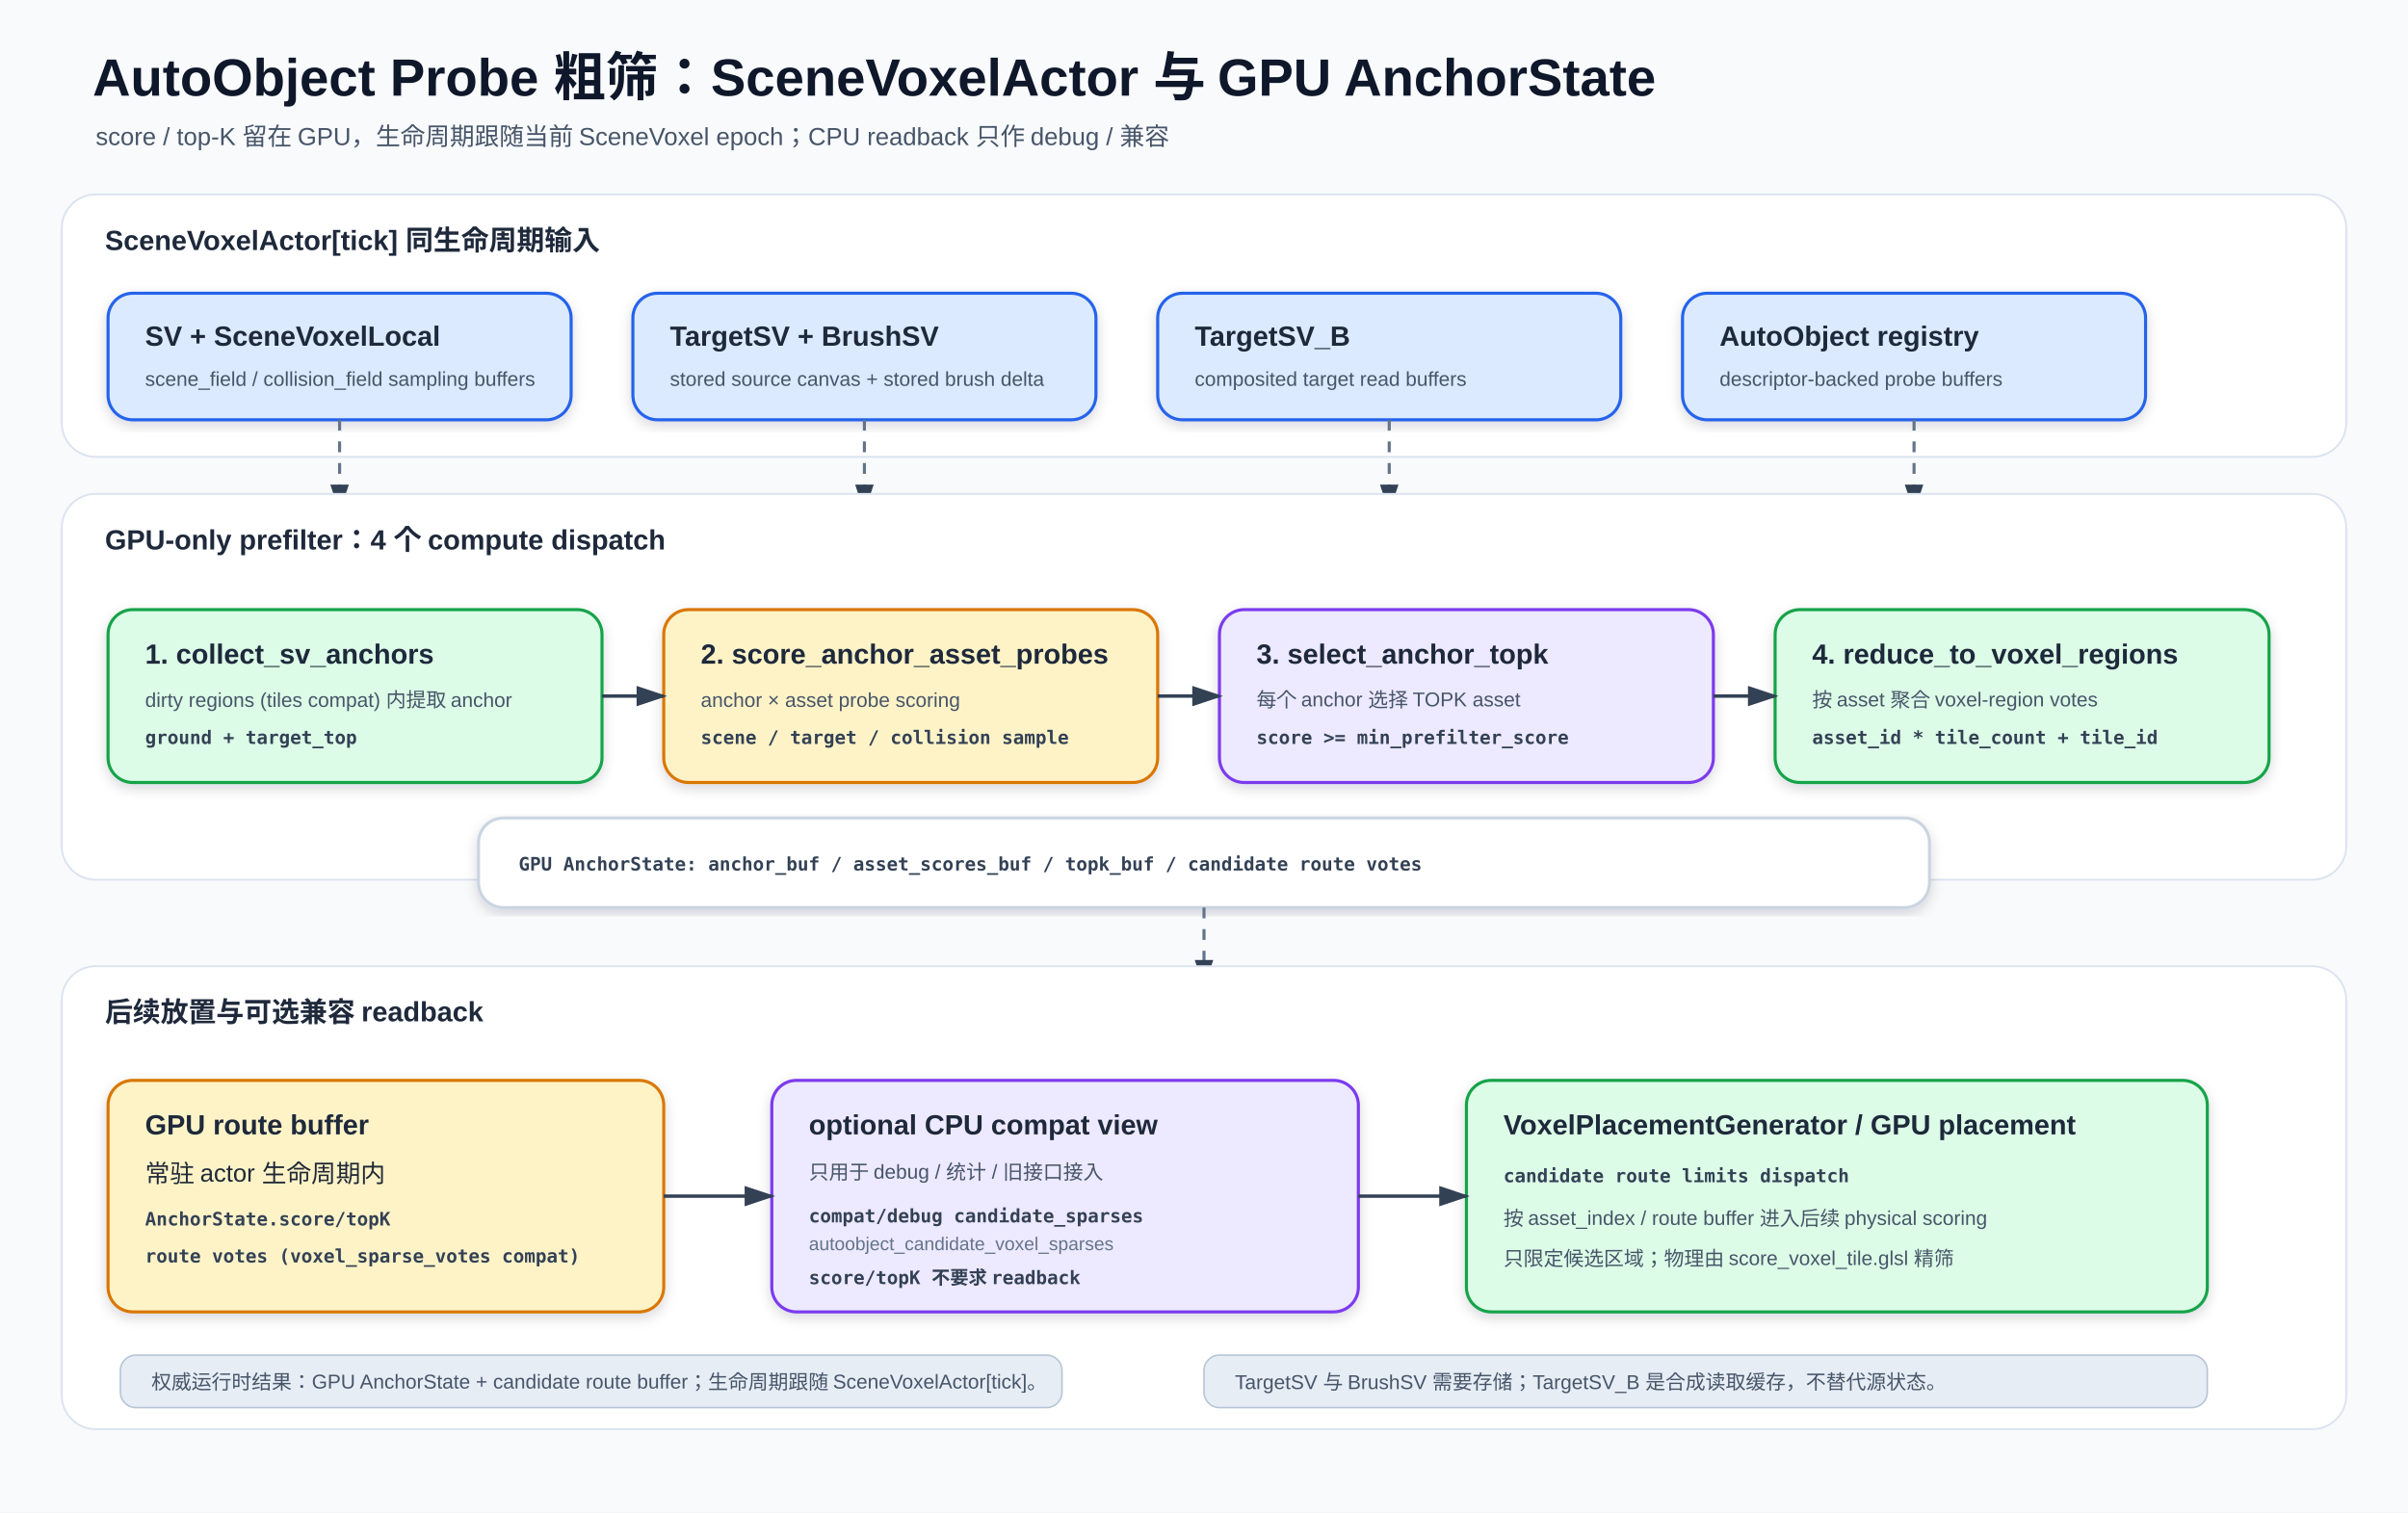
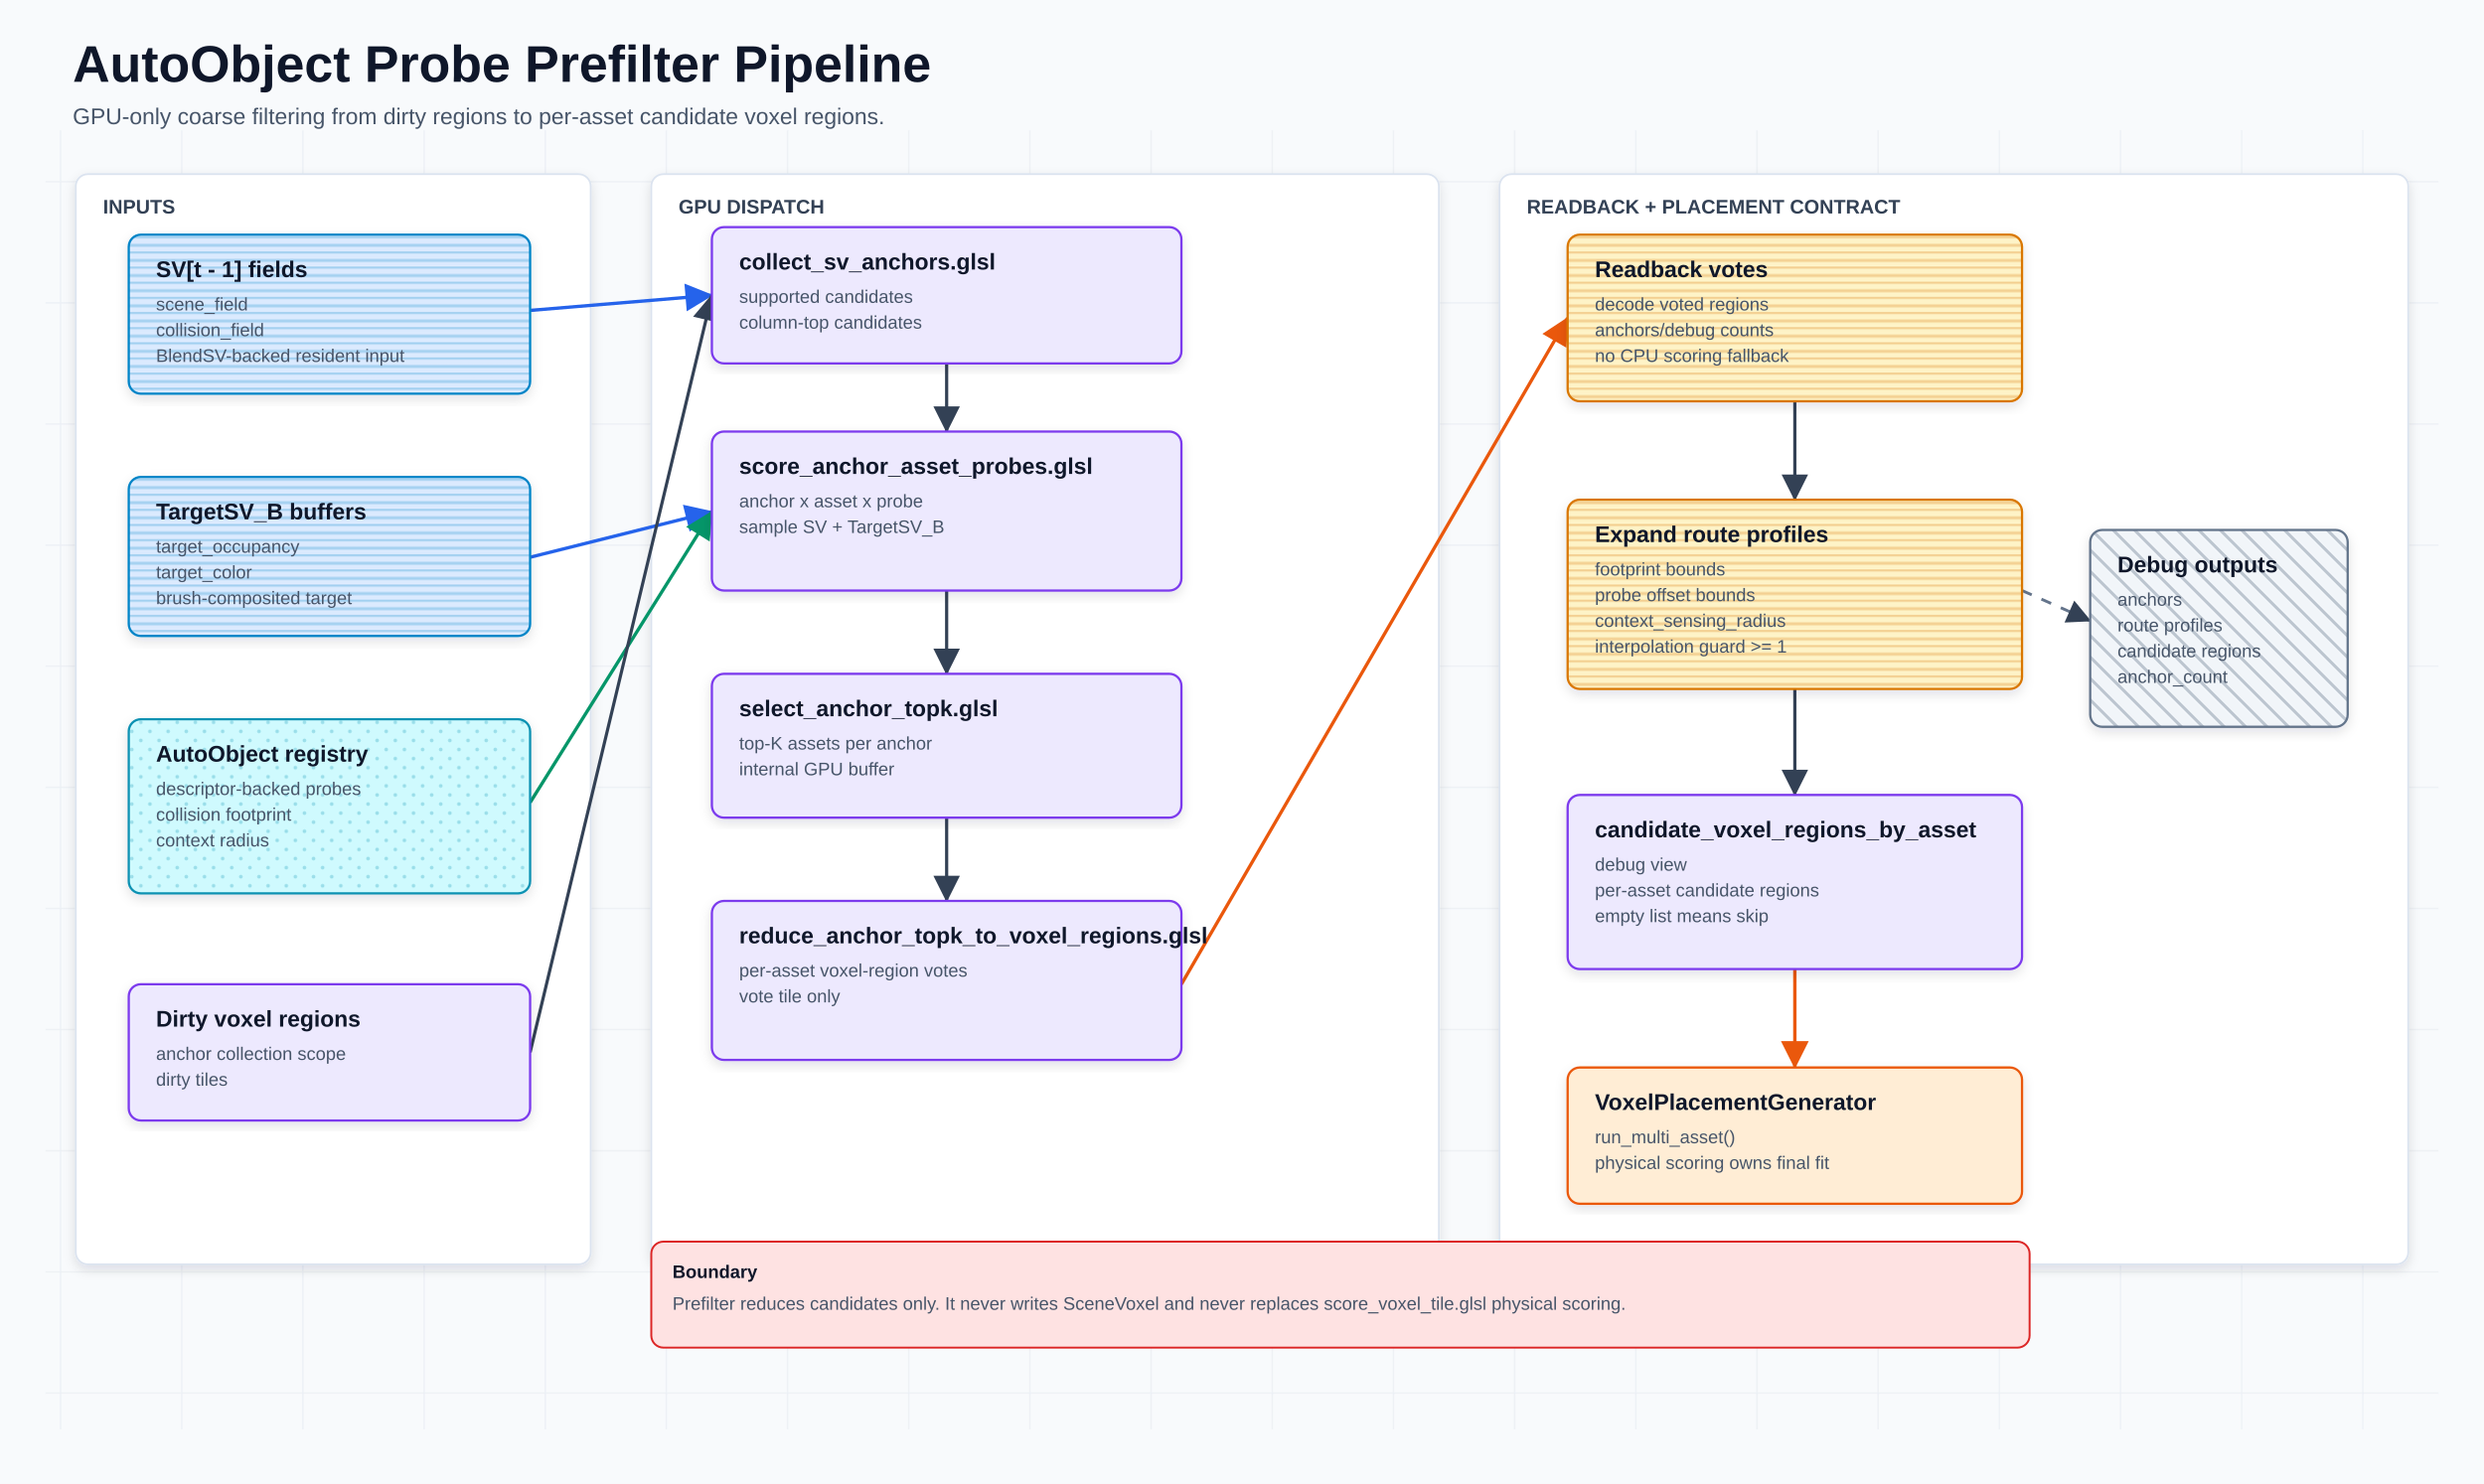
- <svg xmlns="http://www.w3.org/2000/svg" width="1560" height="980" viewBox="0 0 1560 980" role="img" aria-labelledby="title desc">
+ <svg xmlns="http://www.w3.org/2000/svg" width="1640" height="980" viewBox="0 0 1640 980" role="img" aria-labelledby="title desc">
  <defs>
-     <marker id="arrow" markerWidth="10" markerHeight="10" refX="8" refY="3" orient="auto" markerUnits="strokeWidth">
-       <path d="M0,0 L0,6 L9,3 z" fill="#34495e" />
-     </marker>
-     <filter id="shadow" x="-10%" y="-10%" width="120%" height="120%">
-       <feDropShadow dx="0" dy="3" stdDeviation="4" flood-color="#0f172a" flood-opacity="0.16" />
+     <marker id="arrow" viewBox="0 0 12 12" refX="10.5" refY="6" markerWidth="10" markerHeight="10" orient="auto">
+       <path d="M1,1 L11,6 L1,11 Z" fill="#334155" />
+     </marker>
+     <marker id="arrow-blue" viewBox="0 0 12 12" refX="10.5" refY="6" markerWidth="10" markerHeight="10" orient="auto">
+       <path d="M1,1 L11,6 L1,11 Z" fill="#2563eb" />
+     </marker>
+     <marker id="arrow-green" viewBox="0 0 12 12" refX="10.5" refY="6" markerWidth="10" markerHeight="10" orient="auto">
+       <path d="M1,1 L11,6 L1,11 Z" fill="#059669" />
+     </marker>
+     <marker id="arrow-orange" viewBox="0 0 12 12" refX="10.5" refY="6" markerWidth="10" markerHeight="10" orient="auto">
+       <path d="M1,1 L11,6 L1,11 Z" fill="#ea580c" />
+     </marker>
+     <filter id="shadow" x="-8%" y="-8%" width="116%" height="116%">
+       <feDropShadow dx="0" dy="3" stdDeviation="4" flood-color="#0f172a" flood-opacity="0.12" />
    </filter>
-     <style>
-       .bg { fill: #f7fafc; }
-       .title { font: 700 34px 'Segoe UI', 'Microsoft YaHei', Arial, sans-serif; fill: #102033; }
-       .subtitle { font: 500 16px 'Segoe UI', 'Microsoft YaHei', Arial, sans-serif; fill: #56687a; }
-       .section { font: 700 20px 'Segoe UI', 'Microsoft YaHei', Arial, sans-serif; fill: #25364a; }
-       .text { font: 500 16px 'Segoe UI', 'Microsoft YaHei', Arial, sans-serif; fill: #203043; }
-       .small { font: 500 13px 'Segoe UI', 'Microsoft YaHei', Arial, sans-serif; fill: #4c5d70; }
-       .mono { font: 600 13px Consolas, 'Cascadia Mono', monospace; fill: #27364a; }
-       .label { font: 700 13px 'Segoe UI', 'Microsoft YaHei', Arial, sans-serif; fill: #ffffff; }
-       .box { fill: #ffffff; stroke: #cbd7e3; stroke-width: 2; rx: 16; filter: url(#shadow); }
-       .box-blue { fill: #eaf3ff; stroke: #7fb2f0; stroke-width: 2; rx: 16; filter: url(#shadow); }
-       .box-green { fill: #eaf8ee; stroke: #75c58c; stroke-width: 2; rx: 16; filter: url(#shadow); }
-       .box-yellow { fill: #fff8df; stroke: #e5be4d; stroke-width: 2; rx: 16; filter: url(#shadow); }
-       .box-purple { fill: #f4efff; stroke: #a995e8; stroke-width: 2; rx: 16; filter: url(#shadow); }
-       .box-gray { fill: #f2f5f8; stroke: #9aa8b7; stroke-width: 2; rx: 16; filter: url(#shadow); }
-       .box-red { fill: #fff0f0; stroke: #e28282; stroke-width: 2; rx: 16; filter: url(#shadow); }
-       .lane { fill: #edf2f7; stroke: #d0d9e4; stroke-width: 1.5; rx: 22; }
-       .arrow { stroke: #34495e; stroke-width: 2.5; fill: none; marker-end: url(#arrow); }
-       .arrow-soft { stroke: #7890a8; stroke-width: 2; fill: none; marker-end: url(#arrow); }
-       .dash { stroke-dasharray: 7 6; }
-       .badge { rx: 10; }
-       /* meshfill-graph-style: shared light engineering diagram theme */
-       :root { color-scheme: light; }
-       .bg, rect[fill="url(#bg)"] { fill: #f8fafc; }
-       svg &gt; circle[opacity] { opacity: 0; }
-       .grid { stroke: #e2e8f0; stroke-width: 1; }
-       .title { font: 700 34px "Segoe UI", "Microsoft YaHei", Arial, sans-serif; fill: #0f172a; letter-spacing: 0; }
-       .subtitle { font: 500 16px "Segoe UI", "Microsoft YaHei", Arial, sans-serif; fill: #475569; letter-spacing: 0; }
-       .section, .section-title { font: 700 18px "Segoe UI", "Microsoft YaHei", Arial, sans-serif; fill: #1e293b; letter-spacing: 0; }
-       .band-title, .lane-title { font: 700 13px "Segoe UI", "Microsoft YaHei", Arial, sans-serif; fill: #334155; letter-spacing: 0; }
-       .label, .node-title, .pill-text { font: 700 15px "Segoe UI", "Microsoft YaHei", Arial, sans-serif; fill: #0f172a; letter-spacing: 0; }
-       .text { font: 500 16px "Segoe UI", "Microsoft YaHei", Arial, sans-serif; fill: #1f2937; letter-spacing: 0; }
-       .small { font: 500 13px "Segoe UI", "Microsoft YaHei", Arial, sans-serif; fill: #475569; letter-spacing: 0; }
-       .tiny { font: 500 12px "Segoe UI", "Microsoft YaHei", Arial, sans-serif; fill: #64748b; letter-spacing: 0; }
-       .mono, .mono-strong, .formula { font: 600 12px Consolas, "Cascadia Mono", monospace; fill: #334155; letter-spacing: 0; }
-       .lane, .band, .band2d, .band3d, .band-field, .band-post, .lane-type, .lane-resource, .lane-field, .lane-runtime, .lane-factory, .lane-owner, .lane-tool, .state-band, .target-band, .asset-band, .route-band, .place-band { fill: #ffffff; stroke: #dbe3ef; stroke-width: 1.2; }
-       .node, .card, .soft, .tick, .legend { stroke-width: 1.4; filter: url(#shadow); }
-       .box, .box-gray, .card, .soft, .support, .tool, .owner, .factory, .downstream, .legacy, .getter, .runtime, .tick, .legend { fill: #ffffff; stroke: #cbd5e1; }
-       .box-blue, .input, .entry, .field, .state, .sv, .target, .target-card, .gpu-card, .gpu { fill: #dbeafe; stroke: #2563eb; }
-       .box-green, .asset, .resource, .autoobject, .input-card, .source-card, .contract, .sv-card, .ok, .prefilter-card { fill: #dcfce7; stroke: #16a34a; }
-       .box-purple, .route, .route-card, .rerank-card, .gate-card, .descriptor, .record-card, .vdb-card, .debug-card { fill: #ede9fe; stroke: #7c3aed; }
-       .box-yellow, .placement, .placement-card, .commit-card, .persist-card, .aggregate-card { fill: #fef3c7; stroke: #d97706; }
-       .box-red, .hardgate, .prune-card { fill: #fee2e2; stroke: #ef4444; }
-       .record, .record-card { fill: #fef3c7; stroke: #d97706; }
-       .cache, .cache-card, .scene_voxel_runtime { fill: #ccfbf1; stroke: #0f766e; }
-       .note, .warn { fill: #e6edf5; stroke: #b6c4d4; }
-       .pill, .pill-blue, .pill-pink, .pill-amber { fill: #f8fafc; stroke: #cbd5e1; }
-       rect[fill="#0f172a"], rect[fill="#111827"], rect[fill="#172033"], rect[fill="#16213a"], rect[fill="#101827"], rect[fill="#111c31"], rect[fill="#082f49"], rect[fill="#052e2b"], rect[fill="#052e16"], rect[fill="#064e3b"], rect[fill="#062f26"], rect[fill="#2e1065"], rect[fill="#2b2038"], rect[fill="#2b1d35"], rect[fill="#0f1f2f"], rect[fill="#182135"], rect[fill="#1e2030"], rect[fill="#1b2330"], rect[fill="#3a2510"], rect[fill="#0e2a1d"], rect[fill="#10251e"] { fill: #ffffff; stroke: #cbd5e1; }
-       .edge, .arrow, .dash { fill: none; stroke: #334155; stroke-width: 2.2; }
-       .edge-soft, .arrow-soft { fill: none; stroke: #64748b; stroke-width: 2; }
-       .edge-blue, .arrow-blue { fill: none; stroke: #2563eb; stroke-width: 2.3; }
-       .edge-green, .arrow-green, .dash-green { fill: none; stroke: #059669; stroke-width: 2.3; }
-       .edge-orange, .edge-amber, .arrow-purple, .dash-purple { fill: none; stroke: #d97706; stroke-width: 2.3; }
-       .edge-purple { fill: none; stroke: #7c3aed; stroke-width: 2.3; }
-       .arrow-red, .dash-red, .dash-pink { fill: none; stroke: #dc2626; stroke-width: 2.2; }
-       .dash, .dash-green, .dash-red, .dash-pink, .dash-purple, .edge-soft, .arrow-soft { stroke-dasharray: 7 7; }
-       #arrow path { fill: #334155; }
-       #arrowGreen path, #arrow-green path { fill: #059669; }
-       #arrowBlue path, #arrow-blue path { fill: #2563eb; }
-       #arrowRed path, #arrow-red path { fill: #dc2626; }
-       #arrowPurple path, #arrow-purple path, #arrow-orange path, #arrow-amber path { fill: #d97706; }
-     </style>
+     <pattern id="autoobject-dot-bg" patternUnits="userSpaceOnUse" width="12" height="12">
+       <rect width="12" height="12" fill="#cffafe" />
+       <circle cx="3" cy="3" r="1.25" fill="#0891b2" opacity="0.256" />
+       <circle cx="9" cy="9" r="1.25" fill="#0891b2" opacity="0.256" />
+     </pattern>
+     <pattern id="descriptor-grid" patternUnits="userSpaceOnUse" width="9.333" height="9.333">
+       <rect width="9.333" height="9.333" fill="#dcfce7" />
+       <path d="M4.667 0H0V4.667" stroke="#16a34a" stroke-width="0.333" opacity="0.258" />
+       <path d="M0 4.667L4.667 0" stroke="#16a34a" stroke-width="0.333" opacity="0.258" />
+     </pattern>
+     <pattern id="sv-stripe-blue" patternUnits="userSpaceOnUse" width="10" height="10">
+       <rect width="10" height="10" fill="#dbeafe" />
+       <rect y="1" width="10" height="2" fill="#0284c7" opacity="0.235" />
+       <rect y="6" width="10" height="1.5" fill="#0284c7" opacity="0.235" />
+     </pattern>
+     <pattern id="sv-stripe-amber" patternUnits="userSpaceOnUse" width="10" height="10">
+       <rect width="10" height="10" fill="#fef3c7" />
+       <rect y="1" width="10" height="2" fill="#d97706" opacity="0.264" />
+       <rect y="6" width="10" height="1.5" fill="#d97706" opacity="0.264" />
+     </pattern>
+     <pattern id="note-hatch" patternUnits="userSpaceOnUse" width="10" height="10" patternTransform="rotate(45)">
+       <rect width="10" height="10" fill="#f1f5f9" />
+       <rect x="0" y="0" width="10" height="2" fill="#64748b" opacity="0.362" />
+     </pattern>
  </defs>
-   <rect class="bg" x="0" y="0" width="1560" height="980" />
-   <text class="title" x="60" y="62">AutoObject Probe 粗筛：SceneVoxelActor 与 GPU AnchorState</text>
-   <text class="subtitle" x="62" y="94">score / top-K 留在 GPU，生命周期跟随当前 SceneVoxel epoch；CPU readback 只作 debug / 兼容</text>
-   <rect class="lane" x="40" y="126" width="1480" height="170" />
-   <text class="section" x="68" y="162">SceneVoxelActor[tick] 同生命周期输入</text>
-   <rect class="box-blue" x="70" y="190" width="300" height="82" />
-   <text class="section" x="94" y="224">SV + SceneVoxelLocal</text>
-   <text class="small" x="94" y="250">scene_field / collision_field sampling buffers</text>
-   <rect class="box-blue" x="410" y="190" width="300" height="82" />
-   <text class="section" x="434" y="224">TargetSV + BrushSV</text>
-   <text class="small" x="434" y="250">stored source canvas + stored brush delta</text>
-   <rect class="box-blue" x="750" y="190" width="300" height="82" />
-   <text class="section" x="774" y="224">TargetSV_B</text>
-   <text class="small" x="774" y="250">composited target read buffers</text>
-   <rect class="box-blue" x="1090" y="190" width="300" height="82" />
-   <text class="section" x="1114" y="224">AutoObject registry</text>
-   <text class="small" x="1114" y="250">descriptor-backed probe buffers</text>
-   <path class="arrow-soft" d="M220 272 V330" />
-   <path class="arrow-soft" d="M560 272 V330" />
-   <path class="arrow-soft" d="M900 272 V330" />
-   <path class="arrow-soft" d="M1240 272 V330" />
-   <rect class="lane" x="40" y="320" width="1480" height="250" />
-   <text class="section" x="68" y="356">GPU-only prefilter：4 个 compute dispatch</text>
-   <rect class="box-green" x="70" y="395" width="320" height="112" />
-   <text class="section" x="94" y="430">1. collect_sv_anchors</text>
-   <text class="small" x="94" y="458">dirty regions (tiles compat) 内提取 anchor</text>
-   <text class="mono" x="94" y="482">ground + target_top</text>
-   <rect class="box-yellow" x="430" y="395" width="320" height="112" />
-   <text class="section" x="454" y="430">2. score_anchor_asset_probes</text>
-   <text class="small" x="454" y="458">anchor × asset probe scoring</text>
-   <text class="mono" x="454" y="482">scene / target / collision sample</text>
-   <rect class="box-purple" x="790" y="395" width="320" height="112" />
-   <text class="section" x="814" y="430">3. select_anchor_topk</text>
-   <text class="small" x="814" y="458">每个 anchor 选择 TOPK asset</text>
-   <text class="mono" x="814" y="482">score &gt;= min_prefilter_score</text>
-   <rect class="box-green" x="1150" y="395" width="320" height="112" />
-   <text class="section" x="1174" y="430">4. reduce_to_voxel_regions</text>
-   <text class="small" x="1174" y="458">按 asset 聚合 voxel-region votes</text>
-   <text class="mono" x="1174" y="482">asset_id * tile_count + tile_id</text>
-   <path class="arrow" d="M390 451 H430" />
-   <path class="arrow" d="M750 451 H790" />
-   <path class="arrow" d="M1110 451 H1150" />
-   <rect class="box-gray" x="310" y="530" width="940" height="58" />
-   <text class="mono" x="336" y="564">GPU AnchorState: anchor_buf / asset_scores_buf / topk_buf / candidate route votes</text>
-   <path class="arrow-soft" d="M780 588 V638" />
-   <rect class="lane" x="40" y="626" width="1480" height="300" />
-   <text class="section" x="68" y="662">后续放置与可选兼容 readback</text>
-   <rect class="box-yellow" x="70" y="700" width="360" height="150" />
-   <text class="section" x="94" y="735">GPU route buffer</text>
-   <text class="text" x="94" y="766">常驻 actor 生命周期内</text>
-   <text class="mono" x="94" y="794">AnchorState.score/topK</text>
-   <text class="mono" x="94" y="818">route votes (voxel_sparse_votes compat)</text>
-   <rect class="box-purple" x="500" y="700" width="380" height="150" />
-   <text class="section" x="524" y="735">optional CPU compat view</text>
-   <text class="small" x="524" y="764">只用于 debug / 统计 / 旧接口接入</text>
-   <text class="mono" x="524" y="792">compat/debug candidate_sparses</text>
-   <text class="tiny" x="524" y="810">autoobject_candidate_voxel_sparses</text>
-   <text class="mono" x="524" y="832">score/topK 不要求 readback</text>
-   <rect class="box-green" x="950" y="700" width="480" height="150" />
-   <text class="section" x="974" y="735">VoxelPlacementGenerator / GPU placement</text>
-   <text class="mono" x="974" y="766">candidate route limits dispatch</text>
-   <text class="small" x="974" y="794">按 asset_index / route buffer 进入后续 physical scoring</text>
-   <text class="small" x="974" y="820">只限定候选区域；物理由 score_voxel_tile.glsl 精筛</text>
-   <path class="arrow" d="M430 775 H500" />
-   <path class="arrow" d="M880 775 H950" />
-   <rect x="78" y="878" width="610" height="34" rx="10" fill="#e6edf5" stroke="#b6c4d4" />
-   <text class="small" x="98" y="900">权威运行时结果：GPU AnchorState + candidate route buffer；生命周期跟随 SceneVoxelActor[tick]。</text>
-   <rect x="780" y="878" width="650" height="34" rx="10" fill="#e6edf5" stroke="#b6c4d4" />
-   <text class="small" x="800" y="900">TargetSV 与 BrushSV 需要存储；TargetSV_B 是合成读取缓存，不替代源状态。</text>
+   <style>
+     :root { color-scheme: light; }
+     .bg { fill: #f8fafc; }
+     .grid { stroke: #e2e8f0; stroke-width: 1; opacity: 0.7; }
+     .title { fill: #0f172a; font: 700 34px "Segoe UI", "Microsoft YaHei", Arial, sans-serif; letter-spacing: 0; }
+     .subtitle { fill: #475569; font: 500 15px "Segoe UI", "Microsoft YaHei", Arial, sans-serif; letter-spacing: 0; }
+     .lane-title { fill: #334155; font: 700 13px "Segoe UI", "Microsoft YaHei", Arial, sans-serif; letter-spacing: 0; }
+     .node-title { fill: #0f172a; font: 700 15px "Segoe UI", "Microsoft YaHei", Arial, sans-serif; letter-spacing: 0; }
+     .small { fill: #475569; font: 500 12px "Segoe UI", "Microsoft YaHei", Arial, sans-serif; letter-spacing: 0; }
+     .mono { fill: #334155; font: 600 11px Consolas, "Cascadia Mono", monospace; letter-spacing: 0; }
+     .note-text { fill: #0f172a; font: 600 12px "Segoe UI", "Microsoft YaHei", Arial, sans-serif; letter-spacing: 0; }
+     .lane { fill: #ffffff; stroke: #dbe3ef; stroke-width: 1.2; filter: url(#shadow); }
+     .node { stroke-width: 1.5; filter: url(#shadow); }
+     .edge { stroke: #334155; stroke-width: 2.1; fill: none; marker-end: url(#arrow); }
+     .edge-blue { stroke: #2563eb; stroke-width: 2.2; fill: none; marker-end: url(#arrow-blue); }
+     .edge-green { stroke: #059669; stroke-width: 2.2; fill: none; marker-end: url(#arrow-green); }
+     .edge-orange { stroke: #ea580c; stroke-width: 2.2; fill: none; marker-end: url(#arrow-orange); }
+     .edge-dash { stroke: #64748b; stroke-width: 1.9; fill: none; stroke-dasharray: 7 7; marker-end: url(#arrow); }
+     .edge-warn { stroke: #dc2626; stroke-width: 2; fill: none; stroke-dasharray: 8 6; marker-end: url(#arrow); }
+   </style>
+   <rect class="bg" x="0" y="0" width="1640" height="980" />
+   <g opacity="0.65">
+     <line class="grid" x1="40" y1="86" x2="40" y2="944" />
+     <line class="grid" x1="120" y1="86" x2="120" y2="944" />
+     <line class="grid" x1="200" y1="86" x2="200" y2="944" />
+     <line class="grid" x1="280" y1="86" x2="280" y2="944" />
+     <line class="grid" x1="360" y1="86" x2="360" y2="944" />
+     <line class="grid" x1="440" y1="86" x2="440" y2="944" />
+     <line class="grid" x1="520" y1="86" x2="520" y2="944" />
+     <line class="grid" x1="600" y1="86" x2="600" y2="944" />
+     <line class="grid" x1="680" y1="86" x2="680" y2="944" />
+     <line class="grid" x1="760" y1="86" x2="760" y2="944" />
+     <line class="grid" x1="840" y1="86" x2="840" y2="944" />
+     <line class="grid" x1="920" y1="86" x2="920" y2="944" />
+     <line class="grid" x1="1000" y1="86" x2="1000" y2="944" />
+     <line class="grid" x1="1080" y1="86" x2="1080" y2="944" />
+     <line class="grid" x1="1160" y1="86" x2="1160" y2="944" />
+     <line class="grid" x1="1240" y1="86" x2="1240" y2="944" />
+     <line class="grid" x1="1320" y1="86" x2="1320" y2="944" />
+     <line class="grid" x1="1400" y1="86" x2="1400" y2="944" />
+     <line class="grid" x1="1480" y1="86" x2="1480" y2="944" />
+     <line class="grid" x1="1560" y1="86" x2="1560" y2="944" />
+     <line class="grid" x1="30" y1="120" x2="1610" y2="120" />
+     <line class="grid" x1="30" y1="200" x2="1610" y2="200" />
+     <line class="grid" x1="30" y1="280" x2="1610" y2="280" />
+     <line class="grid" x1="30" y1="360" x2="1610" y2="360" />
+     <line class="grid" x1="30" y1="440" x2="1610" y2="440" />
+     <line class="grid" x1="30" y1="520" x2="1610" y2="520" />
+     <line class="grid" x1="30" y1="600" x2="1610" y2="600" />
+     <line class="grid" x1="30" y1="680" x2="1610" y2="680" />
+     <line class="grid" x1="30" y1="760" x2="1610" y2="760" />
+     <line class="grid" x1="30" y1="840" x2="1610" y2="840" />
+     <line class="grid" x1="30" y1="920" x2="1610" y2="920" />
+   </g>
+   <text class="title" x="48" y="54">AutoObject Probe Prefilter Pipeline</text>
+   <text class="subtitle" x="48" y="82">GPU-only coarse filtering from dirty regions to per-asset candidate voxel regions.</text>
+   <g>
+     <rect class="lane" x="50" y="115" width="340" height="720" rx="8" />
+     <text class="lane-title" x="68" y="141">INPUTS</text>
+     <rect class="lane" x="430" y="115" width="520" height="720" rx="8" />
+     <text class="lane-title" x="448" y="141">GPU DISPATCH</text>
+     <rect class="lane" x="990" y="115" width="600" height="720" rx="8" />
+     <text class="lane-title" x="1008" y="141">READBACK + PLACEMENT CONTRACT</text>
+   </g>
+   <g>
+     <path class="edge-blue" d="M 350 205 L 470 195" />
+     <path class="edge-blue" d="M 350 368 L 470 338" />
+     <path class="edge-green" d="M 350 530 L 470 338" />
+     <path class="edge" d="M 350 695 L 470 195" />
+     <path class="edge" d="M 625 240 L 625 285" />
+     <path class="edge" d="M 625 390 L 625 445" />
+     <path class="edge" d="M 625 540 L 625 595" />
+     <path class="edge-orange" d="M 780 650 L 1035 210" />
+     <path class="edge" d="M 1185 265 L 1185 330" />
+     <path class="edge" d="M 1185 455 L 1185 525" />
+     <path class="edge-orange" d="M 1185 640 L 1185 705" />
+     <path class="edge-dash" d="M 1335 390 L 1380 410" />
+   </g>
+   <g>
+     <g id="sv[t---1]-fields">
+       <rect class="node" x="85" y="155" width="265" height="105" rx="8" fill="url(#sv-stripe-blue)" stroke="#0284c7" />
+       <text class="node-title" x="103" y="183">SV[t - 1] fields</text>
+       <text class="small">
+         <tspan x="103" y="205">scene_field</tspan>
+         <tspan x="103" y="222">collision_field</tspan>
+         <tspan x="103" y="239">BlendSV-backed resident input</tspan>
+       </text>
+     </g>
+     <g id="targetsv_b-buffers">
+       <rect class="node" x="85" y="315" width="265" height="105" rx="8" fill="url(#sv-stripe-blue)" stroke="#0284c7" />
+       <text class="node-title" x="103" y="343">TargetSV_B buffers</text>
+       <text class="small">
+         <tspan x="103" y="365">target_occupancy</tspan>
+         <tspan x="103" y="382">target_color</tspan>
+         <tspan x="103" y="399">brush-composited target</tspan>
+       </text>
+     </g>
+     <g id="autoobject-registry">
+       <rect class="node" x="85" y="475" width="265" height="115" rx="8" fill="url(#autoobject-dot-bg)" stroke="#0891b2" />
+       <text class="node-title" x="103" y="503">AutoObject registry</text>
+       <text class="small">
+         <tspan x="103" y="525">descriptor-backed probes</tspan>
+         <tspan x="103" y="542">collision footprint</tspan>
+         <tspan x="103" y="559">context radius</tspan>
+       </text>
+     </g>
+     <g id="dirty-voxel-regions">
+       <rect class="node" x="85" y="650" width="265" height="90" rx="8" fill="#ede9fe" stroke="#7c3aed" />
+       <text class="node-title" x="103" y="678">Dirty voxel regions</text>
+       <text class="small">
+         <tspan x="103" y="700">anchor collection scope</tspan>
+         <tspan x="103" y="717">dirty tiles</tspan>
+       </text>
+     </g>
+     <g id="collect_sv_anchors.glsl">
+       <rect class="node" x="470" y="150" width="310" height="90" rx="8" fill="#ede9fe" stroke="#7c3aed" />
+       <text class="node-title" x="488" y="178">collect_sv_anchors.glsl</text>
+       <text class="small">
+         <tspan x="488" y="200">supported candidates</tspan>
+         <tspan x="488" y="217">column-top candidates</tspan>
+       </text>
+     </g>
+     <g id="score_anchor_asset_probes.glsl">
+       <rect class="node" x="470" y="285" width="310" height="105" rx="8" fill="#ede9fe" stroke="#7c3aed" />
+       <text class="node-title" x="488" y="313">score_anchor_asset_probes.glsl</text>
+       <text class="small">
+         <tspan x="488" y="335">anchor x asset x probe</tspan>
+         <tspan x="488" y="352">sample SV + TargetSV_B</tspan>
+       </text>
+     </g>
+     <g id="select_anchor_topk.glsl">
+       <rect class="node" x="470" y="445" width="310" height="95" rx="8" fill="#ede9fe" stroke="#7c3aed" />
+       <text class="node-title" x="488" y="473">select_anchor_topk.glsl</text>
+       <text class="small">
+         <tspan x="488" y="495">top-K assets per anchor</tspan>
+         <tspan x="488" y="512">internal GPU buffer</tspan>
+       </text>
+     </g>
+     <g id="reduce_anchor_topk_to_voxel_regions.glsl">
+       <rect class="node" x="470" y="595" width="310" height="105" rx="8" fill="#ede9fe" stroke="#7c3aed" />
+       <text class="node-title" x="488" y="623">reduce_anchor_topk_to_voxel_regions.glsl</text>
+       <text class="small">
+         <tspan x="488" y="645">per-asset voxel-region votes</tspan>
+         <tspan x="488" y="662">vote tile only</tspan>
+       </text>
+     </g>
+     <g id="readback-votes">
+       <rect class="node" x="1035" y="155" width="300" height="110" rx="8" fill="url(#sv-stripe-amber)" stroke="#d97706" />
+       <text class="node-title" x="1053" y="183">Readback votes</text>
+       <text class="small">
+         <tspan x="1053" y="205">decode voted regions</tspan>
+         <tspan x="1053" y="222">anchors/debug counts</tspan>
+         <tspan x="1053" y="239">no CPU scoring fallback</tspan>
+       </text>
+     </g>
+     <g id="expand-route-profiles">
+       <rect class="node" x="1035" y="330" width="300" height="125" rx="8" fill="url(#sv-stripe-amber)" stroke="#d97706" />
+       <text class="node-title" x="1053" y="358">Expand route profiles</text>
+       <text class="small">
+         <tspan x="1053" y="380">footprint bounds</tspan>
+         <tspan x="1053" y="397">probe offset bounds</tspan>
+         <tspan x="1053" y="414">context_sensing_radius</tspan>
+         <tspan x="1053" y="431">interpolation guard &gt;= 1</tspan>
+       </text>
+     </g>
+     <g id="candidate_voxel_regions_by_asset">
+       <rect class="node" x="1035" y="525" width="300" height="115" rx="8" fill="#ede9fe" stroke="#7c3aed" />
+       <text class="node-title" x="1053" y="553">candidate_voxel_regions_by_asset</text>
+       <text class="small">
+         <tspan x="1053" y="575">debug view</tspan>
+         <tspan x="1053" y="592">per-asset candidate regions</tspan>
+         <tspan x="1053" y="609">empty list means skip</tspan>
+       </text>
+     </g>
+     <g id="voxelplacementgenerator">
+       <rect class="node" x="1035" y="705" width="300" height="90" rx="8" fill="#ffedd5" stroke="#ea580c" />
+       <text class="node-title" x="1053" y="733">VoxelPlacementGenerator</text>
+       <text class="small">
+         <tspan x="1053" y="755">run_multi_asset()</tspan>
+         <tspan x="1053" y="772">physical scoring owns final fit</tspan>
+       </text>
+     </g>
+     <g id="debug-outputs">
+       <rect class="node" x="1380" y="350" width="170" height="130" rx="8" fill="url(#note-hatch)" stroke="#64748b" />
+       <text class="node-title" x="1398" y="378">Debug outputs</text>
+       <text class="small">
+         <tspan x="1398" y="400">anchors</tspan>
+         <tspan x="1398" y="417">route profiles</tspan>
+         <tspan x="1398" y="434">candidate regions</tspan>
+         <tspan x="1398" y="451">anchor_count</tspan>
+       </text>
+     </g>
+   </g>
+   <g>
+     <g>
+       <rect x="430" y="820" width="910" height="70" rx="8" fill="#fee2e2" stroke="#dc2626" stroke-width="1.3" />
+       <text class="note-text" x="444" y="844">Boundary</text>
+       <text class="small">
+         <tspan x="444" y="865">Prefilter reduces candidates only. It never writes SceneVoxel and never replaces score_voxel_tile.glsl physical scoring.</tspan>
+       </text>
+     </g>
+   </g>
</svg>
